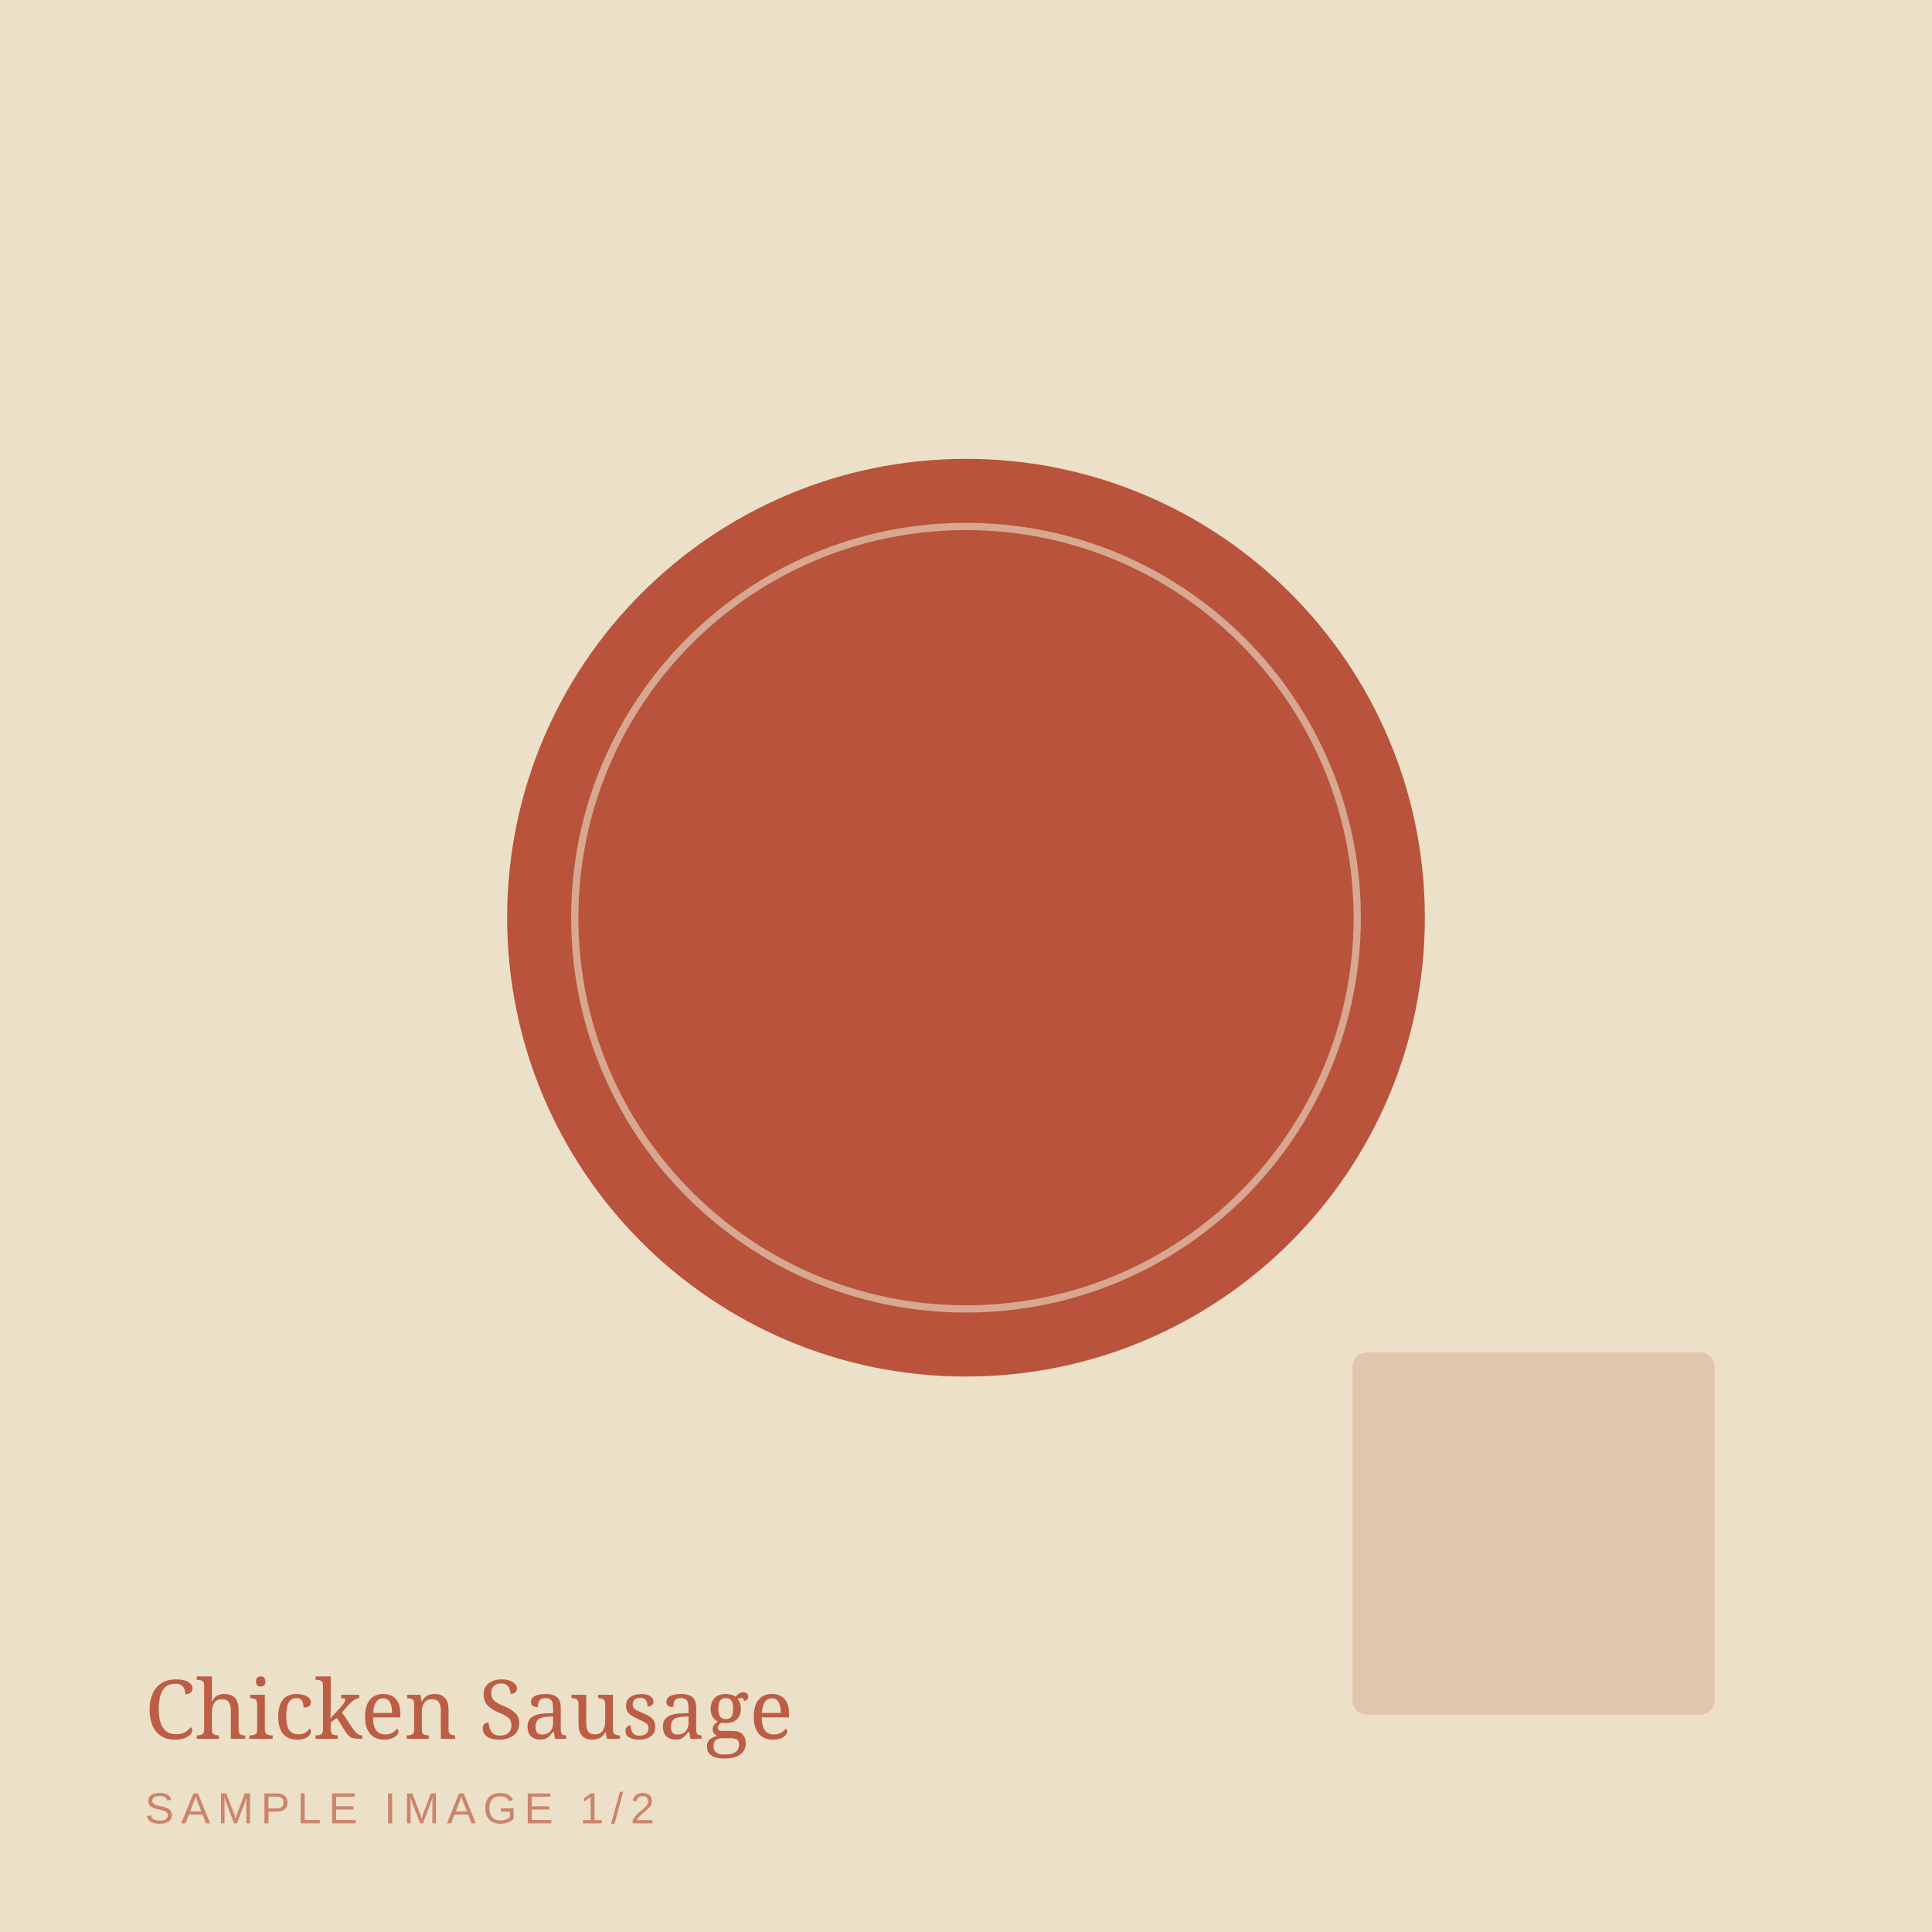
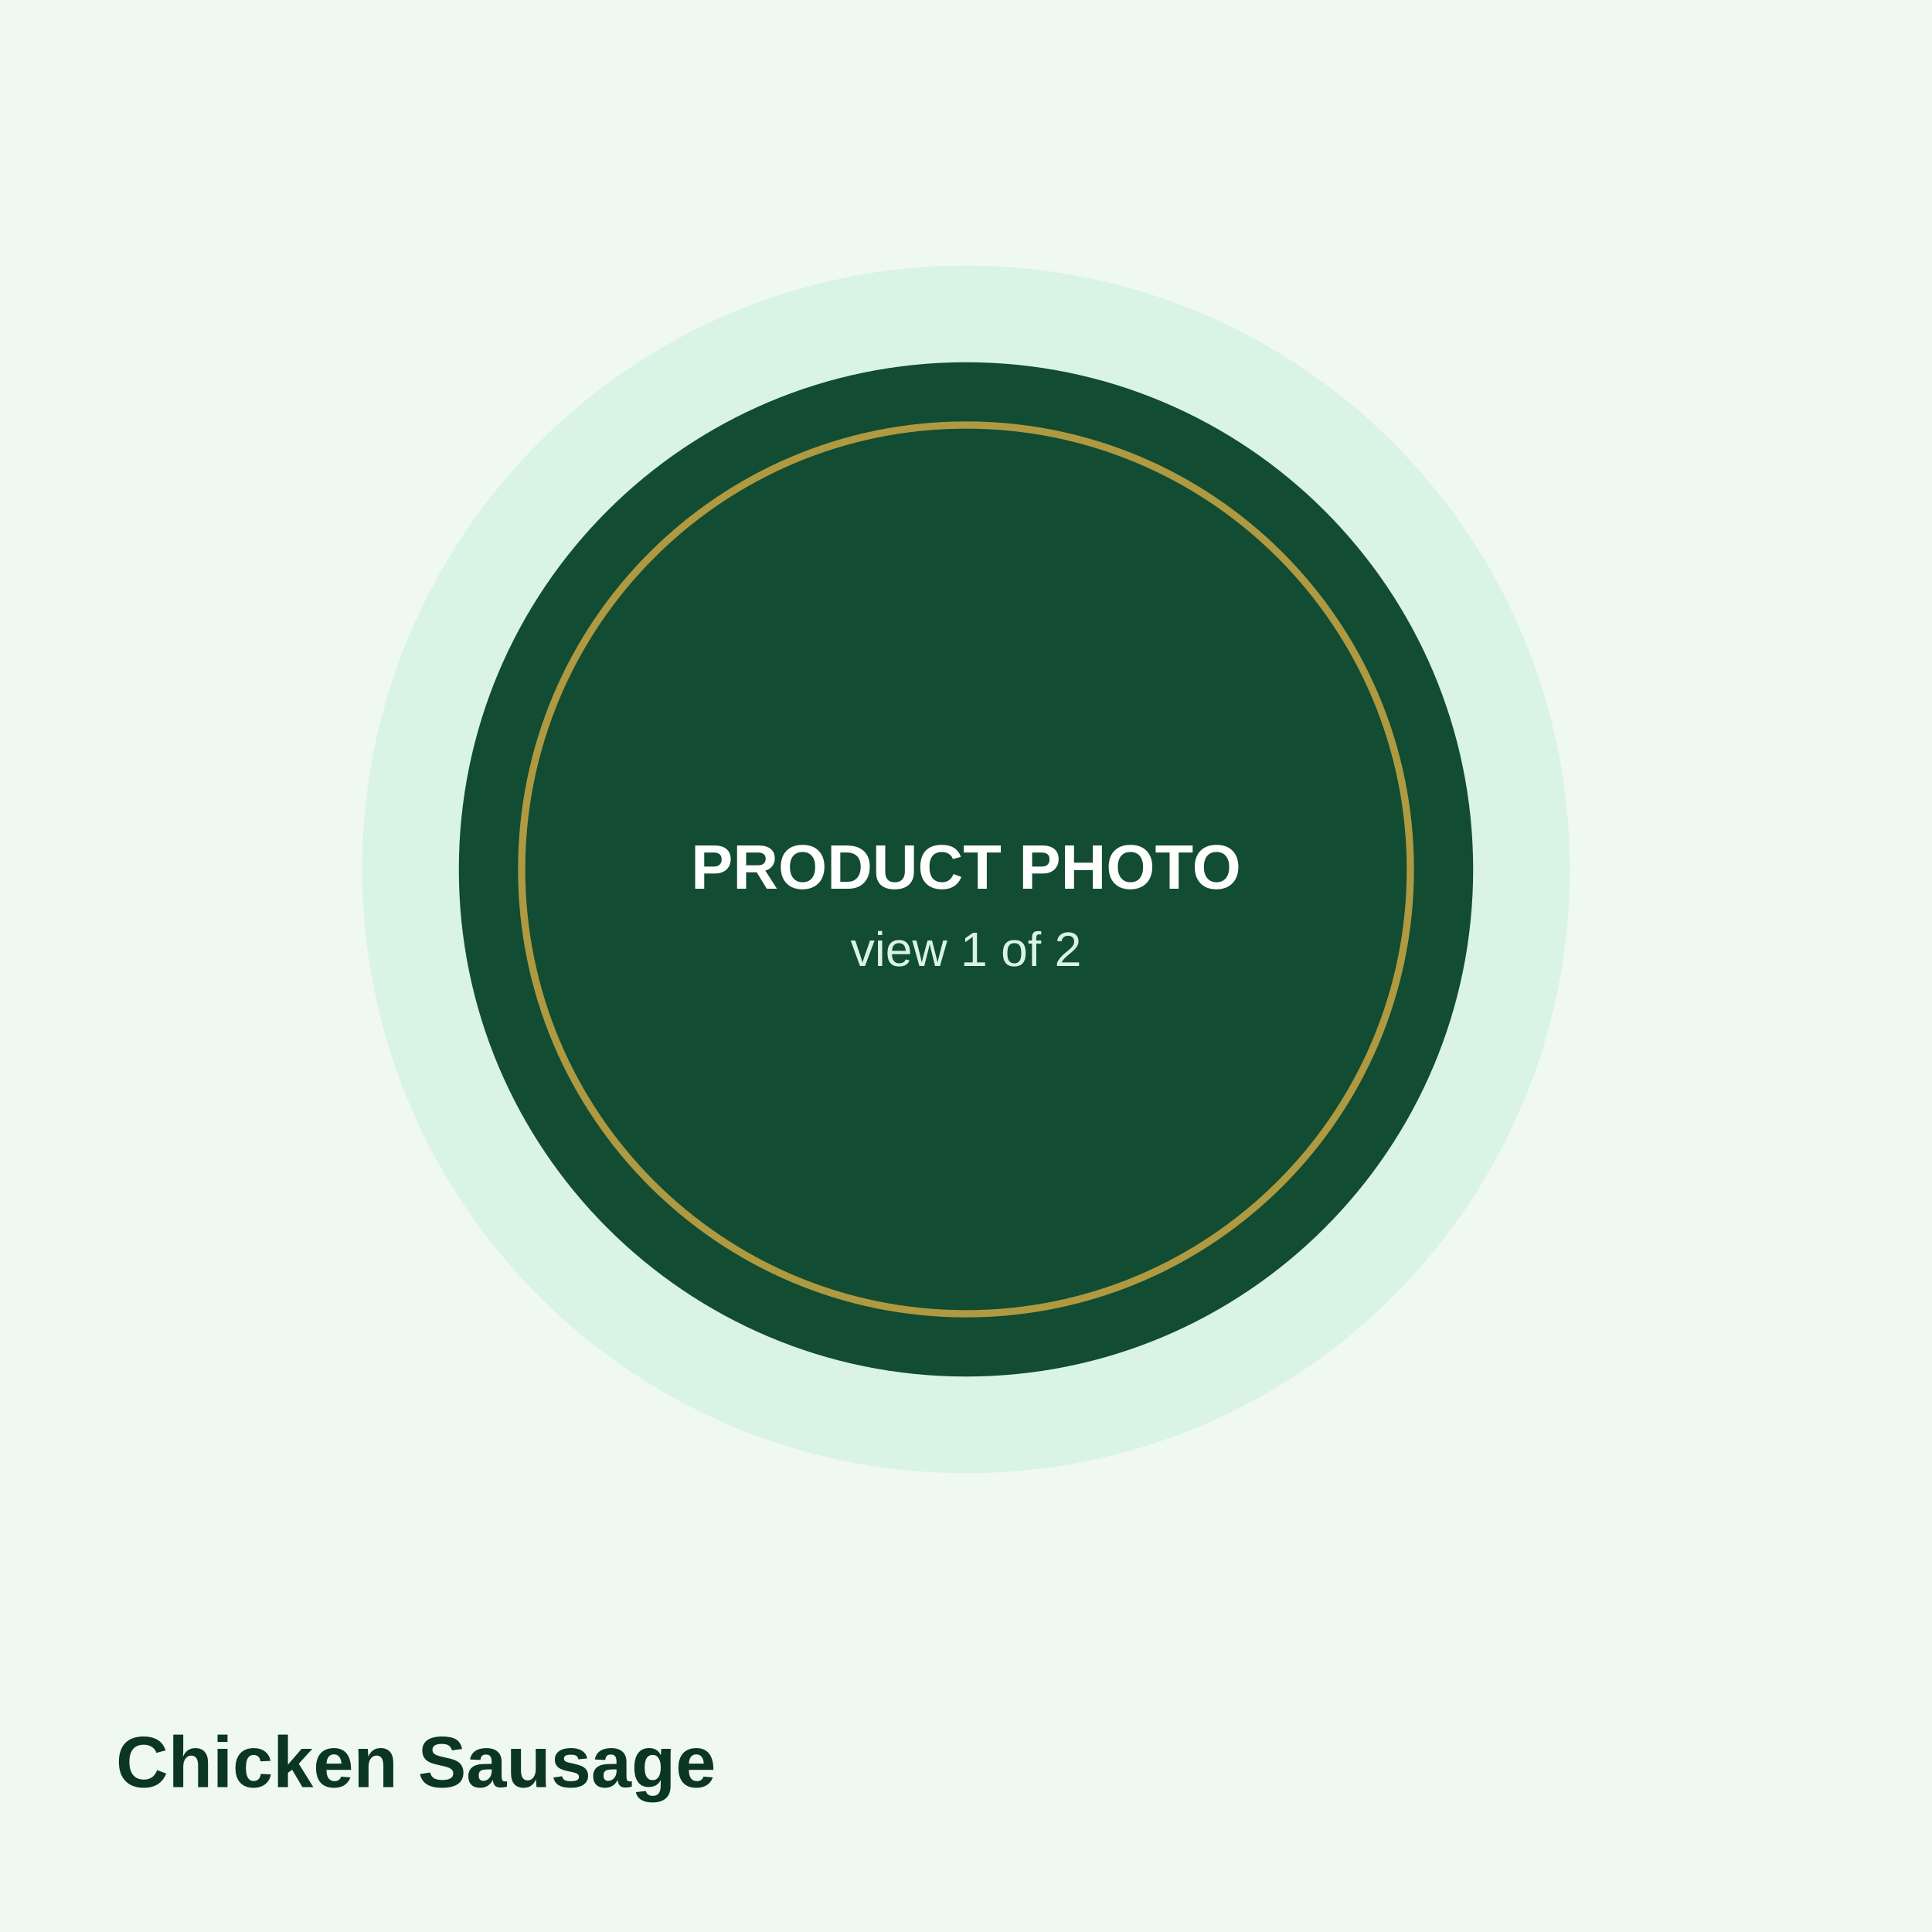
- <svg xmlns="http://www.w3.org/2000/svg" viewBox="0 0 800 800" role="img" aria-label="Chicken Sausage">
-   <rect width="800" height="800" fill="#EDE0C9" />
-   <circle cx="400" cy="380" r="190" fill="#B4472F" opacity="0.92" />
-   <circle cx="400" cy="380" r="162" fill="none" stroke="#EDE0C9" stroke-width="3" opacity="0.6" />
-   <rect x="560" y="560" width="150" height="150" rx="6" fill="#B4472F" opacity="0.18" />
-   <text x="60" y="720" font-family="Georgia,serif" font-size="34" fill="#B4472F" opacity="0.85">Chicken Sausage</text>
-   <text x="60" y="755" font-family="Arial,sans-serif" font-size="18" letter-spacing="3" fill="#B4472F" opacity="0.6">SAMPLE IMAGE 1/2</text>
+ <svg xmlns="http://www.w3.org/2000/svg" viewBox="0 0 800 800" role="img" aria-label="Chicken Sausage, photo placeholder">
+   <rect width="800" height="800" fill="#EFF8F2" />
+   <circle cx="400" cy="360" r="250" fill="#D9F3E5" />
+   <circle cx="400" cy="360" r="210" fill="#124C32" />
+   <circle cx="400" cy="360" r="184" fill="none" stroke="#D6AD45" stroke-width="3" opacity="0.8" />
+   <text x="400" y="368" text-anchor="middle" font-family="Arial,sans-serif" font-size="26" font-weight="700" fill="#FFFFFF">PRODUCT PHOTO</text>
+   <text x="400" y="400" text-anchor="middle" font-family="Arial,sans-serif" font-size="20" fill="#D9F3E5">view 1 of 2</text>
+   <text x="48" y="740" font-family="Arial,sans-serif" font-size="30" font-weight="700" fill="#0B3525">Chicken Sausage</text>
</svg>
